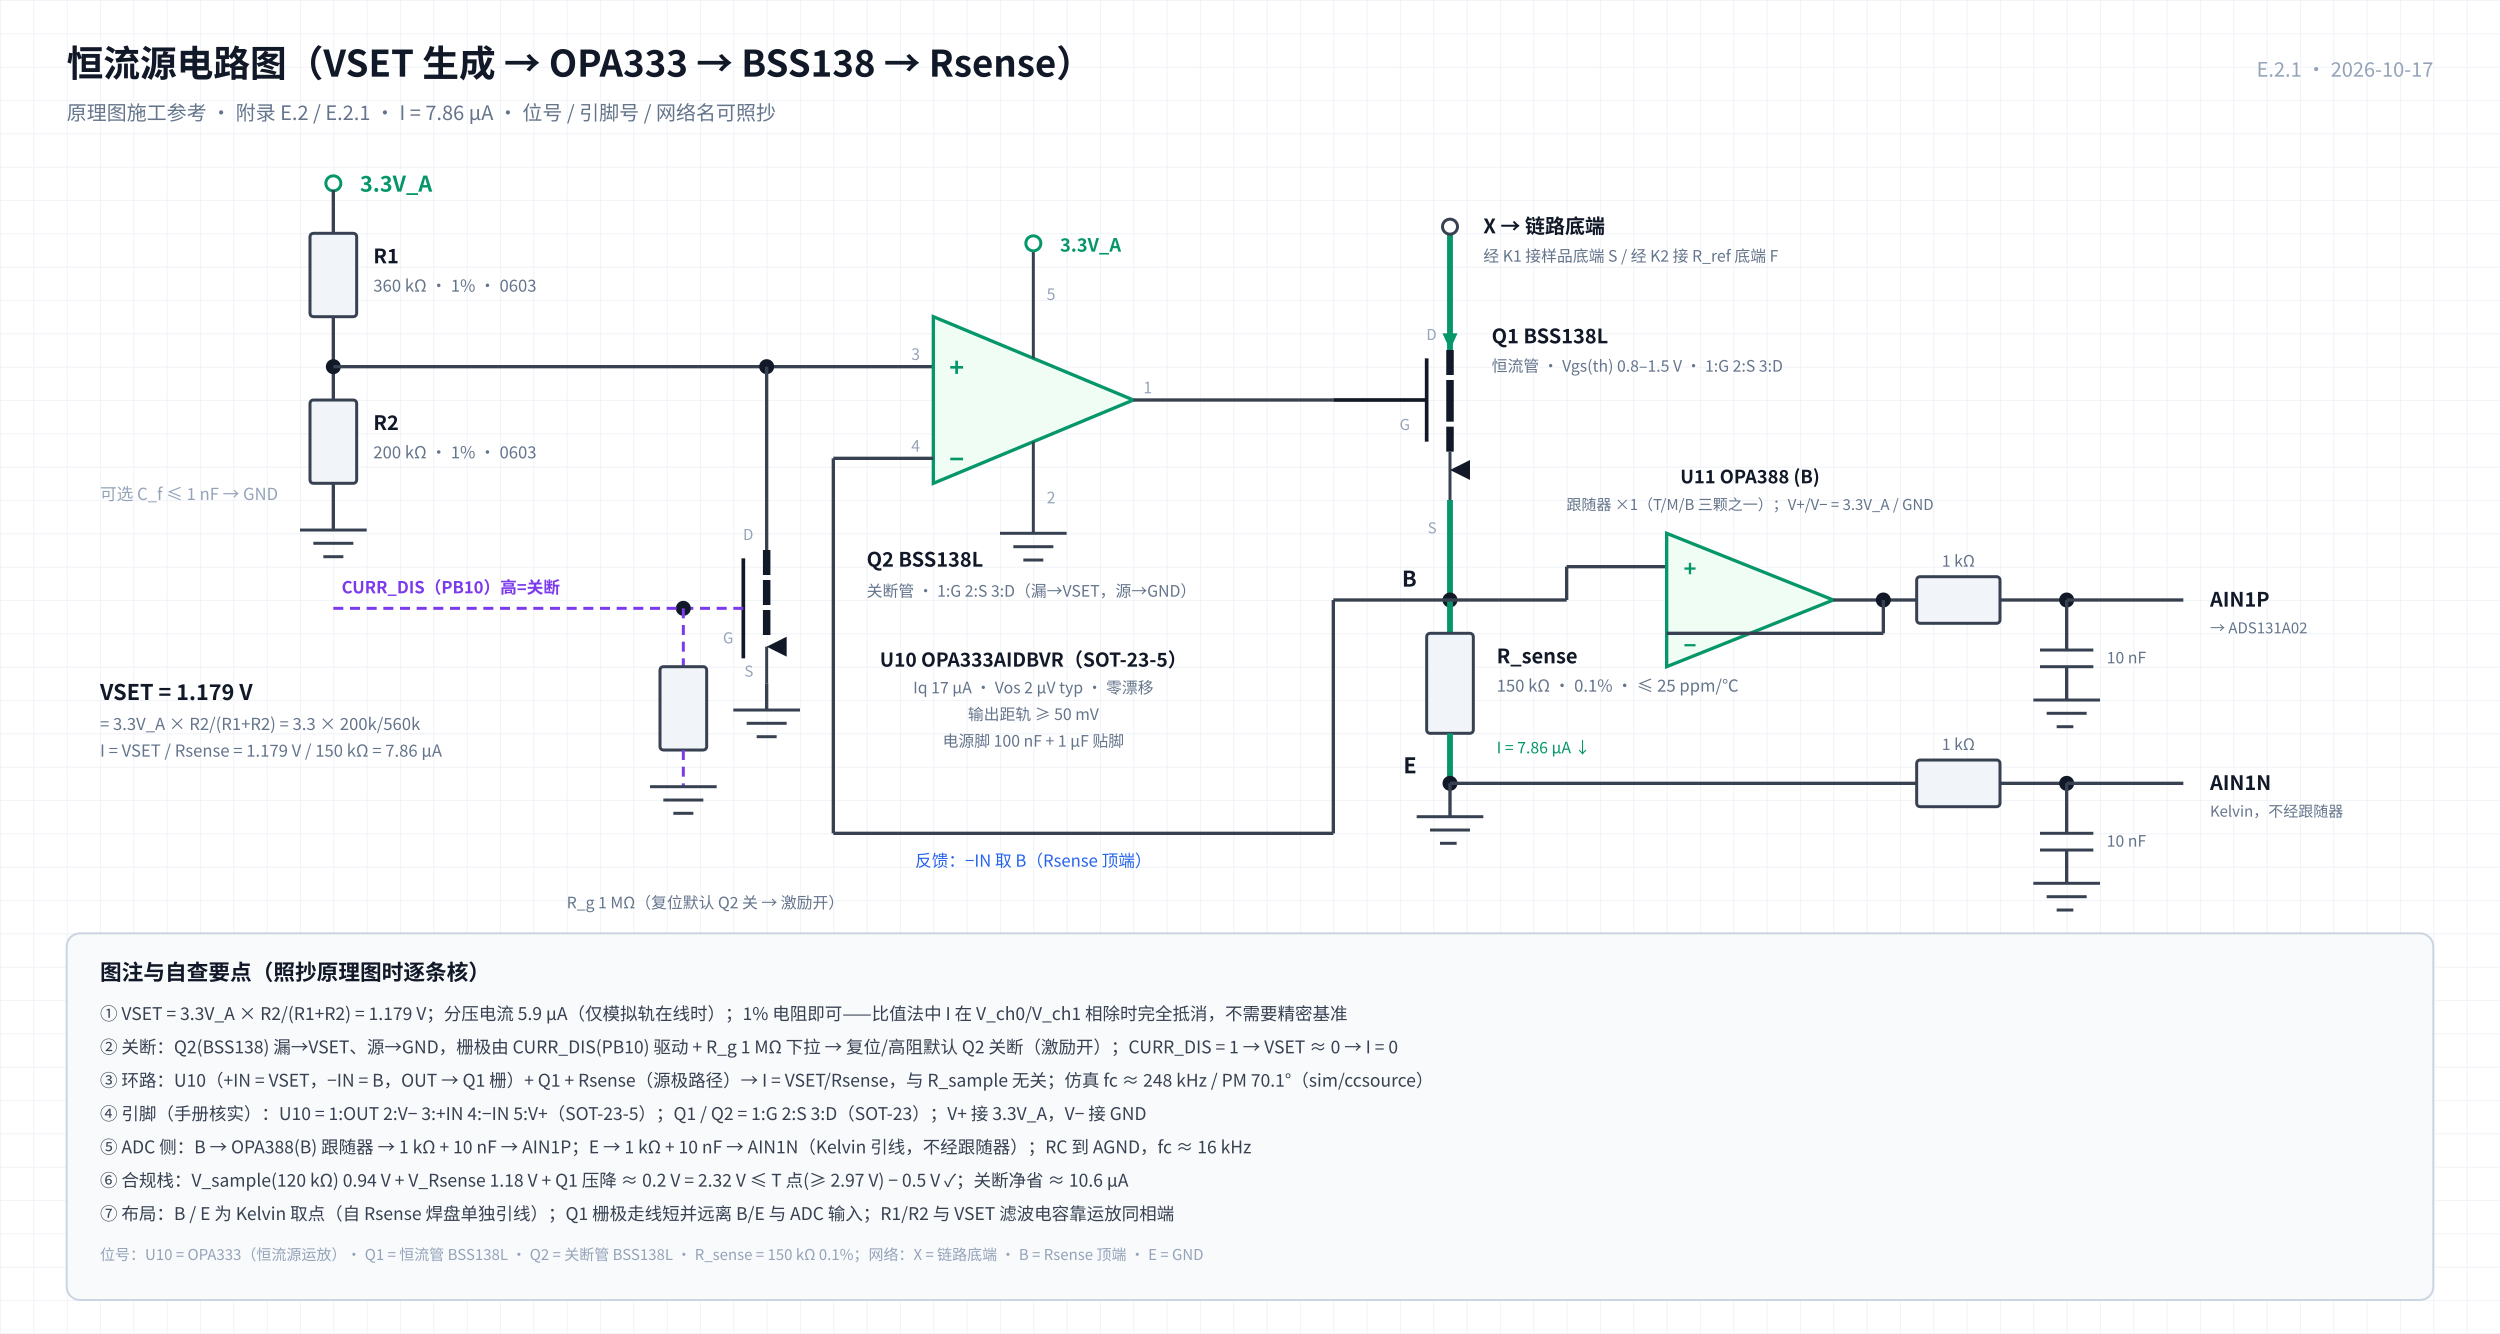
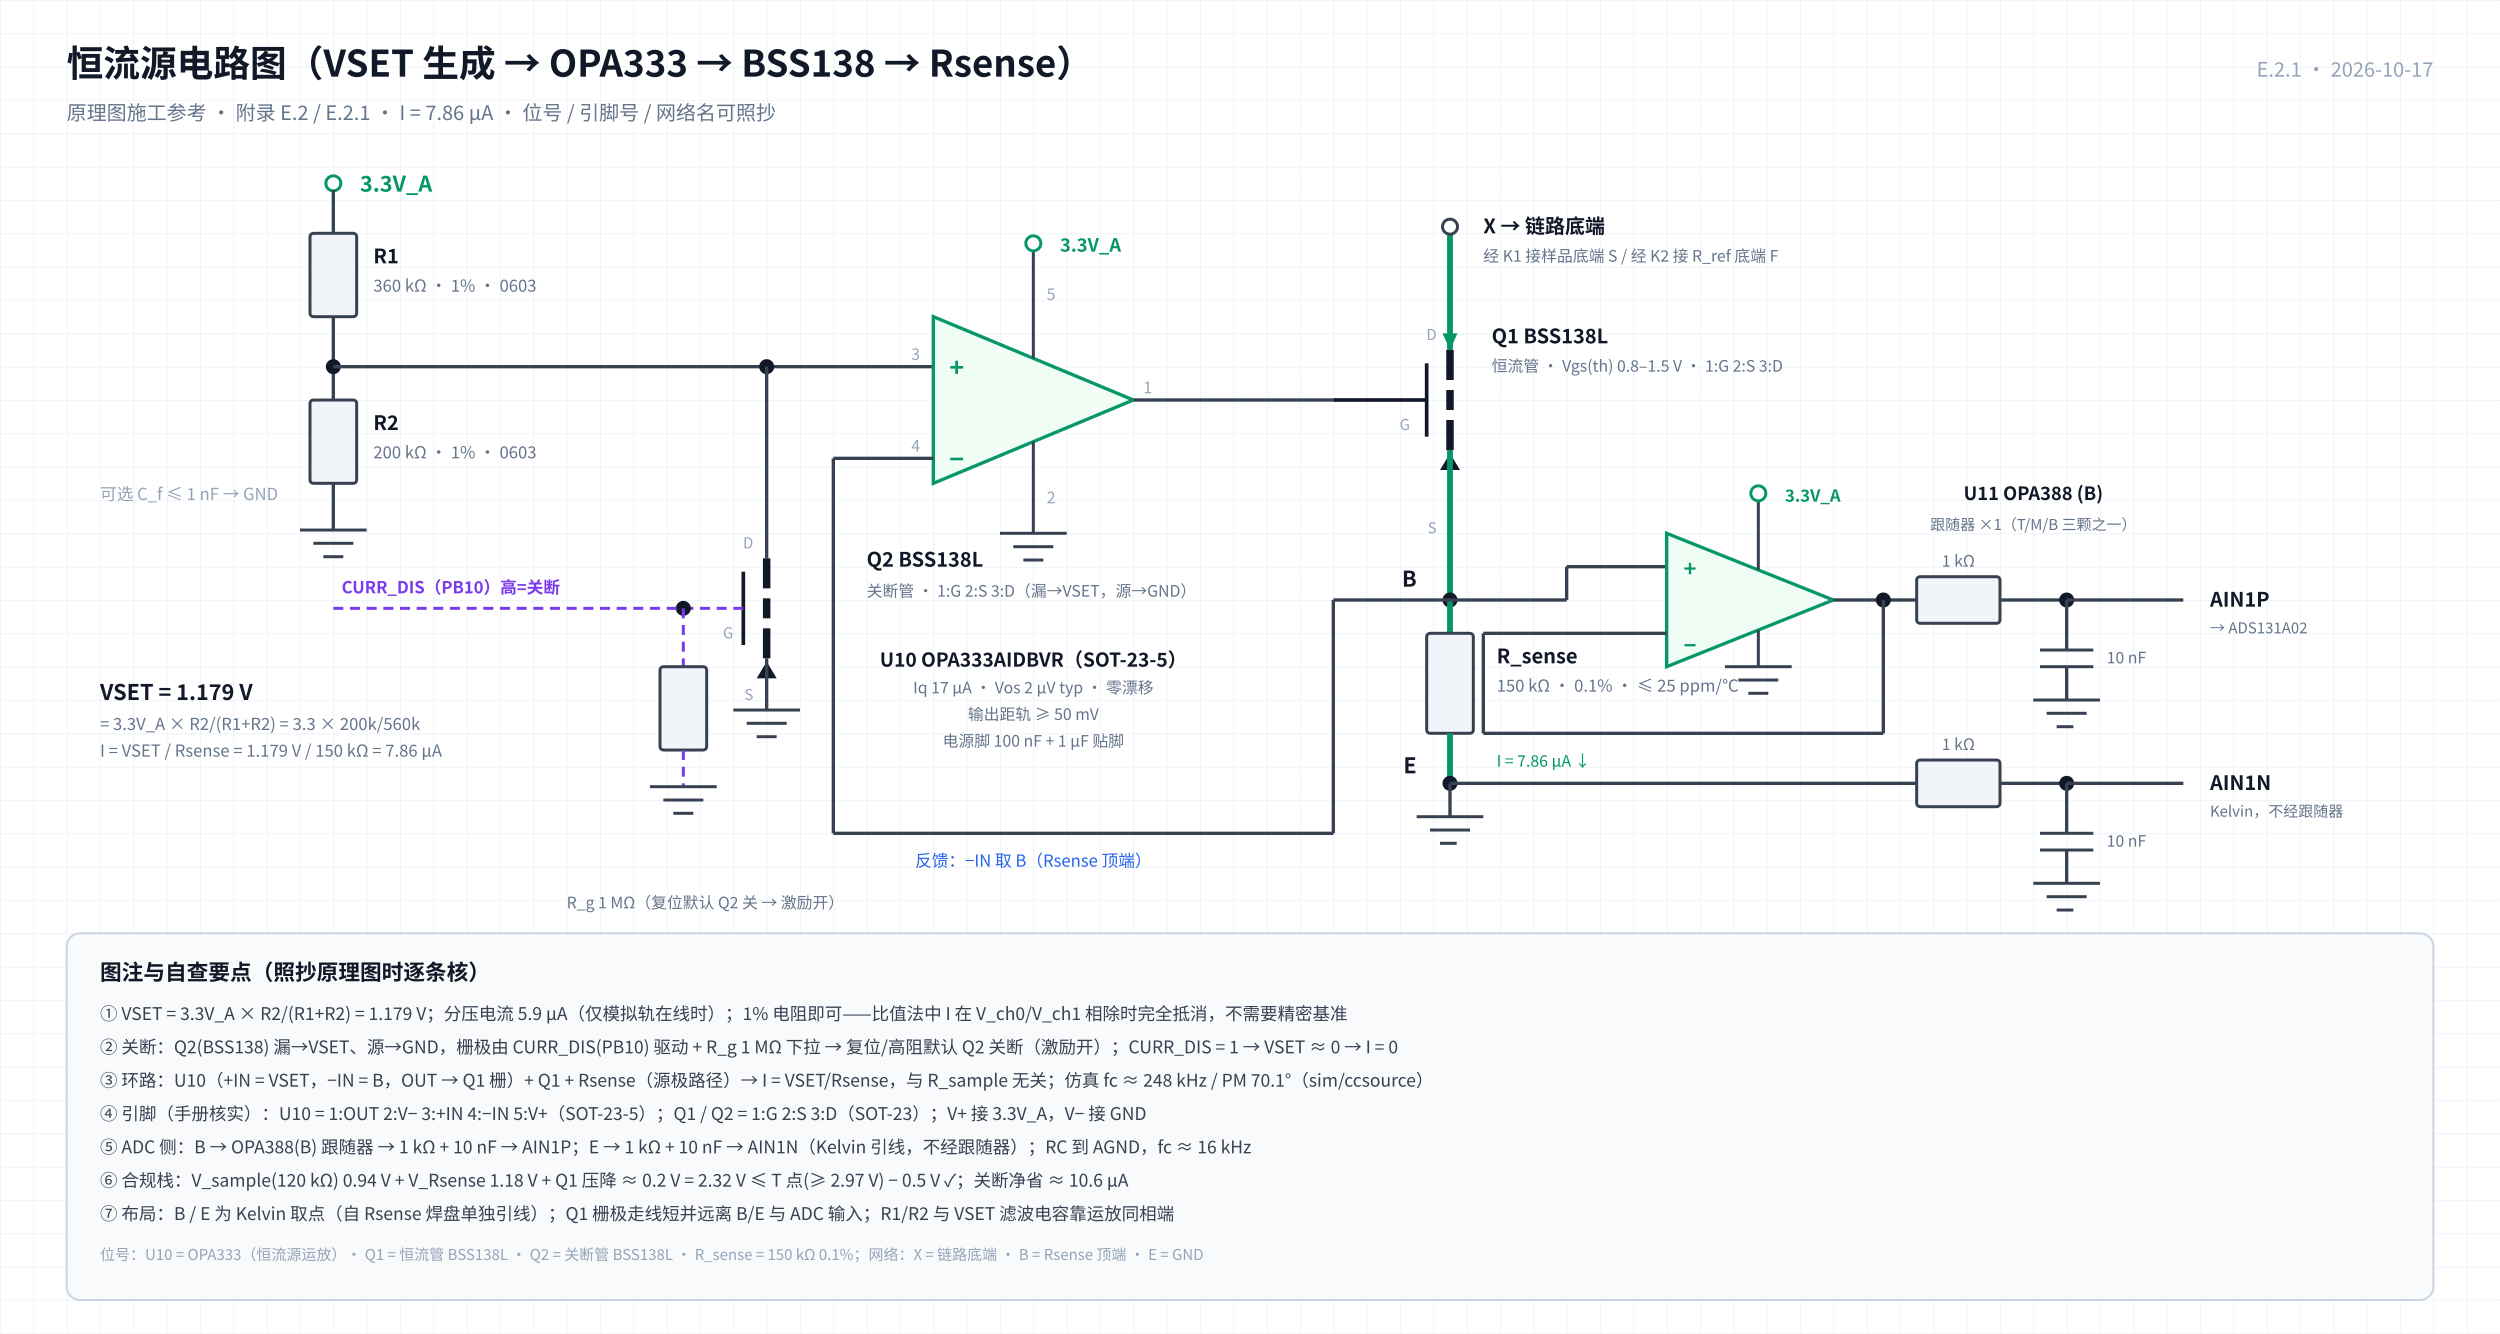
<svg xmlns="http://www.w3.org/2000/svg" width="1500" height="800" viewBox="0 0 1500 800" font-family="'Noto Sans CJK SC','Noto Sans SC','Source Han Sans SC','PingFang SC','Microsoft YaHei',sans-serif">
  <style>
  .w   { stroke:#374151; stroke-width:2;   fill:none }
  .sym { stroke:#374151; stroke-width:1.8; fill:none; stroke-linejoin:round }
  .mos { stroke:#111827; stroke-width:4.5; fill:none; stroke-linecap:butt }
  .gate{ stroke:#111827; stroke-width:2.2; fill:none }
  .p   { stroke:#7c3aed; stroke-width:1.8; fill:none; stroke-dasharray:6,4 }
  .gw  { stroke:#059669; stroke-width:3.5; fill:none }
</style>
  <defs>
    <pattern id="grid" width="20" height="20" patternUnits="userSpaceOnUse">
      <path d="M20,0 L0,0 0,20" fill="none" stroke="#eef2f7" stroke-width="1" />
    </pattern>
    <marker id="arrG" markerUnits="userSpaceOnUse" markerWidth="12" markerHeight="11" refX="10" refY="4.5" orient="auto">
      <path d="M0,0 L10,4.5 L0,9 z" fill="#059669" />
    </marker>
  </defs>
  <rect x="0" y="0" width="1500" height="800" fill="#ffffff" />
  <rect x="0" y="0" width="1500" height="800" fill="url(#grid)" />
  <text x="40" y="46" font-size="22" font-weight="bold" fill="#111827">恒流源电路图（VSET 生成 → OPA333 → BSS138 → Rsense）</text>
  <text x="40" y="72" font-size="12" fill="#64748b">原理图施工参考 · 附录 E.2 / E.2.1 · I = 7.86 µA · 位号 / 引脚号 / 网络名可照抄</text>
  <text x="1460" y="46" font-size="12" fill="#94a3b8" text-anchor="end">E.2.1 · 2026-10-17</text>
  <circle cx="200" cy="110" r="4.5" fill="#ffffff" stroke="#059669" stroke-width="1.8" />
  <text x="216" y="115" font-size="13" font-weight="bold" fill="#059669">3.3V_A</text>
  <line x1="200" y1="114" x2="200" y2="140" class="w" />
  <rect x="186" y="140" width="28" height="50" rx="2" fill="#f1f5f9" stroke="#374151" stroke-width="1.8" />
  <text x="224" y="158" font-size="12" font-weight="bold" fill="#111827">R1</text>
  <text x="224" y="175" font-size="10" fill="#64748b">360 kΩ · 1%  ·  0603</text>
  <line x1="200" y1="190" x2="200" y2="240" class="w" />
  <circle cx="200" cy="220" r="4.5" fill="#111827" />
  <rect x="186" y="240" width="28" height="50" rx="2" fill="#f1f5f9" stroke="#374151" stroke-width="1.8" />
  <text x="224" y="258" font-size="12" font-weight="bold" fill="#111827">R2</text>
  <text x="224" y="275" font-size="10" fill="#64748b">200 kΩ · 1%  ·  0603</text>
  <line x1="200" y1="290" x2="200" y2="318" class="w" />
  <line x1="180" y1="318" x2="220" y2="318" class="sym" />
  <line x1="188" y1="326" x2="212" y2="326" class="sym" />
  <line x1="194" y1="334" x2="206" y2="334" class="sym" />
  <text x="60" y="300" font-size="10" fill="#94a3b8">可选 C_f ≤ 1 nF → GND</text>
  <text x="60" y="420" font-size="13" font-weight="bold" fill="#111827">VSET = 1.179 V</text>
  <text x="60" y="438" font-size="10" fill="#64748b">= 3.3V_A × R2/(R1+R2) = 3.3 × 200k/560k</text>
  <text x="60" y="454" font-size="10" fill="#64748b">I = VSET / Rsense = 1.179 V / 150 kΩ = 7.86 µA</text>
  <line x1="200" y1="220" x2="560" y2="220" class="w" />
  <circle cx="460" cy="220" r="4.5" fill="#111827" />
-   <line x1="460" y1="220" x2="460" y2="330" class="w" />
-   <line x1="460" y1="330" x2="460" y2="345" class="mos" />
-   <line x1="460" y1="348" x2="460" y2="363" class="mos" />
-   <line x1="460" y1="366" x2="460" y2="381" class="mos" />
-   <line x1="446" y1="335" x2="446" y2="395" class="gate" />
-   <line x1="460" y1="388" x2="460" y2="410" class="sym" />
-   <polygon points="460,388 472,382 472,394" fill="#111827" stroke="none" />
-   <text x="452" y="324" font-size="9" fill="#94a3b8" text-anchor="end">D</text>
-   <text x="452" y="406" font-size="9" fill="#94a3b8" text-anchor="end">S</text>
-   <text x="440" y="386" font-size="9" fill="#94a3b8" text-anchor="end">G</text>
+   <line x1="460" y1="220" x2="460" y2="335" class="w" />
+   <line x1="460" y1="335" x2="460" y2="353" class="mos" />
+   <line x1="460" y1="359" x2="460" y2="371" class="mos" />
+   <line x1="460" y1="377" x2="460" y2="395" class="mos" />
+   <line x1="446" y1="343" x2="446" y2="387" class="gate" />
+   <polygon points="460,397 454,407 466,407" fill="#111827" stroke="none" />
+   <text x="452" y="329" font-size="9" fill="#94a3b8" text-anchor="end">D</text>
+   <text x="452" y="420" font-size="9" fill="#94a3b8" text-anchor="end">S</text>
+   <text x="440" y="383" font-size="9" fill="#94a3b8" text-anchor="end">G</text>
  <line x1="410" y1="365" x2="446" y2="365" class="p" />
-   <line x1="460" y1="410" x2="460" y2="426" class="w" />
+   <line x1="460" y1="395" x2="460" y2="426" class="w" />
  <line x1="440" y1="426" x2="480" y2="426" class="sym" />
  <line x1="448" y1="434" x2="472" y2="434" class="sym" />
  <line x1="454" y1="442" x2="466" y2="442" class="sym" />
  <circle cx="410" cy="365" r="4.5" fill="#111827" />
  <line x1="200" y1="365" x2="410" y2="365" class="p" />
  <line x1="410" y1="365" x2="410" y2="400" class="p" />
  <rect x="396" y="400" width="28" height="50" rx="2" fill="#f1f5f9" stroke="#374151" stroke-width="1.8" />
  <line x1="410" y1="450" x2="410" y2="472" class="p" />
  <line x1="390" y1="472" x2="430" y2="472" class="sym" />
  <line x1="398" y1="480" x2="422" y2="480" class="sym" />
  <line x1="404" y1="488" x2="416" y2="488" class="sym" />
  <text x="336" y="356" font-size="10" font-weight="bold" fill="#7c3aed" text-anchor="end">CURR_DIS（PB10）高=关断</text>
  <text x="340" y="545" font-size="9.5" fill="#64748b">R_g 1 MΩ（复位默认 Q2 关 → 激励开）</text>
  <text x="520" y="340" font-size="12" font-weight="bold" fill="#111827">Q2 BSS138L</text>
  <text x="520" y="358" font-size="9.5" fill="#64748b">关断管 · 1:G 2:S 3:D（漏→VSET，源→GND）</text>
  <polygon points="560,190 560,290 680,240" fill="#f0fdf4" stroke="#059669" stroke-width="2" />
  <text x="574" y="226" font-size="15" font-weight="bold" fill="#059669" text-anchor="middle">+</text>
  <text x="574" y="281" font-size="15" font-weight="bold" fill="#059669" text-anchor="middle">−</text>
  <text x="552" y="216" font-size="9.5" fill="#94a3b8" text-anchor="end">3</text>
  <text x="552" y="271" font-size="9.5" fill="#94a3b8" text-anchor="end">4</text>
  <text x="686" y="236" font-size="9.5" fill="#94a3b8">1</text>
  <text x="628" y="180" font-size="9.5" fill="#94a3b8">5</text>
  <text x="628" y="302" font-size="9.5" fill="#94a3b8">2</text>
  <line x1="620" y1="215" x2="620" y2="150" class="sym" />
  <circle cx="620" cy="146" r="4.5" fill="#ffffff" stroke="#059669" stroke-width="1.8" />
  <text x="636" y="151" font-size="11" font-weight="bold" fill="#059669">3.3V_A</text>
  <line x1="620" y1="265" x2="620" y2="320" class="sym" />
  <line x1="600" y1="320" x2="640" y2="320" class="sym" />
  <line x1="608" y1="328" x2="632" y2="328" class="sym" />
  <line x1="614" y1="336" x2="626" y2="336" class="sym" />
  <text x="620" y="400" font-size="11.5" font-weight="bold" fill="#111827" text-anchor="middle">U10 OPA333AIDBVR（SOT-23-5）</text>
  <text x="620" y="416" font-size="9.5" fill="#64748b" text-anchor="middle">Iq 17 µA · Vos 2 µV typ · 零漂移</text>
  <text x="620" y="432" font-size="9.5" fill="#64748b" text-anchor="middle">输出距轨 ≥ 50 mV</text>
  <text x="620" y="448" font-size="9.5" fill="#64748b" text-anchor="middle">电源脚 100 nF + 1 µF 贴脚</text>
  <line x1="680" y1="240" x2="800" y2="240" class="w" />
  <line x1="800" y1="240" x2="856" y2="240" class="gate" />
-   <line x1="856" y1="215" x2="856" y2="265" class="gate" />
-   <line x1="870" y1="210" x2="870" y2="225" class="mos" />
-   <line x1="870" y1="228" x2="870" y2="253" class="mos" />
-   <line x1="870" y1="256" x2="870" y2="271" class="mos" />
-   <line x1="870" y1="271" x2="870" y2="300" class="sym" />
-   <polygon points="870,282 882,276 882,288" fill="#111827" stroke="none" />
+   <line x1="856" y1="218" x2="856" y2="262" class="gate" />
+   <line x1="870" y1="210" x2="870" y2="228" class="mos" />
+   <line x1="870" y1="234" x2="870" y2="246" class="mos" />
+   <line x1="870" y1="252" x2="870" y2="270" class="mos" />
+   <polygon points="870,272 864,282 876,282" fill="#111827" stroke="none" />
  <text x="862" y="204" font-size="9" fill="#94a3b8" text-anchor="end">D</text>
  <text x="862" y="320" font-size="9" fill="#94a3b8" text-anchor="end">S</text>
  <text x="846" y="258" font-size="9" fill="#94a3b8" text-anchor="end">G</text>
  <line x1="870" y1="180" x2="870" y2="210" class="gw" marker-end="url(#arrG)" />
  <line x1="870" y1="140" x2="870" y2="180" class="gw" />
  <circle cx="870" cy="136" r="4.5" fill="#ffffff" stroke="#374151" stroke-width="1.8" />
  <text x="890" y="140" font-size="12" font-weight="bold" fill="#111827">X → 链路底端</text>
  <text x="890" y="157" font-size="9.5" fill="#64748b">经 K1 接样品底端 S / 经 K2 接 R_ref 底端 F</text>
  <text x="895" y="206" font-size="12" font-weight="bold" fill="#111827">Q1 BSS138L</text>
  <text x="895" y="223" font-size="9.5" fill="#64748b">恒流管 · Vgs(th) 0.8–1.5 V · 1:G 2:S 3:D</text>
-   <line x1="870" y1="300" x2="870" y2="360" class="gw" />
+   <line x1="870" y1="270" x2="870" y2="360" class="gw" />
  <circle cx="870" cy="360" r="4.5" fill="#111827" />
  <text x="850" y="352" font-size="13" font-weight="bold" fill="#111827" text-anchor="end">B</text>
  <line x1="870" y1="360" x2="870" y2="380" class="gw" />
  <rect x="856" y="380" width="28" height="60" rx="2" fill="#f1f5f9" stroke="#374151" stroke-width="1.8" />
  <text x="898" y="398" font-size="12" font-weight="bold" fill="#111827">R_sense</text>
  <text x="898" y="415" font-size="10" fill="#64748b">150 kΩ · 0.1%  ·  ≤ 25 ppm/℃</text>
  <line x1="870" y1="440" x2="870" y2="470" class="gw" />
  <circle cx="870" cy="470" r="4.5" fill="#111827" />
  <text x="850" y="464" font-size="13" font-weight="bold" fill="#111827" text-anchor="end">E</text>
  <line x1="870" y1="470" x2="870" y2="490" class="w" />
  <line x1="850" y1="490" x2="890" y2="490" class="sym" />
  <line x1="858" y1="498" x2="882" y2="498" class="sym" />
  <line x1="864" y1="506" x2="874" y2="506" class="sym" />
-   <text x="898" y="452" font-size="9.5" fill="#059669">I = 7.86 µA ↓</text>
+   <text x="898" y="460" font-size="9.5" fill="#059669">I = 7.86 µA ↓</text>
  <line x1="870" y1="360" x2="800" y2="360" class="w" />
  <line x1="800" y1="360" x2="800" y2="500" class="w" />
  <line x1="800" y1="500" x2="500" y2="500" class="w" />
  <line x1="500" y1="500" x2="500" y2="275" class="w" />
  <line x1="500" y1="275" x2="560" y2="275" class="w" />
  <text x="620" y="520" font-size="10" fill="#2563eb" text-anchor="middle">反馈：−IN 取 B（Rsense 顶端）</text>
  <line x1="870" y1="360" x2="940" y2="360" class="w" />
  <line x1="940" y1="360" x2="940" y2="340" class="w" />
  <line x1="940" y1="340" x2="1000" y2="340" class="w" />
  <polygon points="1000,320 1000,400 1100,360" fill="#f0fdf4" stroke="#059669" stroke-width="2" />
  <text x="1014" y="346" font-size="13" font-weight="bold" fill="#059669" text-anchor="middle">+</text>
  <text x="1014" y="392" font-size="13" font-weight="bold" fill="#059669" text-anchor="middle">−</text>
  <line x1="1100" y1="360" x2="1150" y2="360" class="w" />
+   <line x1="1055" y1="342" x2="1055" y2="300" class="sym" />
+   <circle cx="1055" cy="296" r="4.5" fill="#ffffff" stroke="#059669" stroke-width="1.8" />
+   <text x="1071" y="301" font-size="10" font-weight="bold" fill="#059669">3.3V_A</text>
+   <line x1="1055" y1="378" x2="1055" y2="400" class="sym" />
+   <line x1="1035" y1="400" x2="1075" y2="400" class="sym" />
+   <line x1="1043" y1="408" x2="1067" y2="408" class="sym" />
+   <line x1="1049" y1="416" x2="1061" y2="416" class="sym" />
  <circle cx="1130" cy="360" r="4.5" fill="#111827" />
-   <line x1="1130" y1="360" x2="1130" y2="380" class="w" />
-   <line x1="1130" y1="380" x2="1000" y2="380" class="w" />
-   <text x="1050" y="290" font-size="11" font-weight="bold" fill="#111827" text-anchor="middle">U11 OPA388 (B)</text>
-   <text x="1050" y="306" font-size="9" fill="#64748b" text-anchor="middle">跟随器 ×1（T/M/B 三颗之一）；V+/V− = 3.3V_A / GND</text>
+   <line x1="1130" y1="360" x2="1130" y2="440" class="w" />
+   <line x1="1130" y1="440" x2="890" y2="440" class="w" />
+   <line x1="890" y1="440" x2="890" y2="380" class="w" />
+   <line x1="890" y1="380" x2="1000" y2="380" class="w" />
+   <text x="1220" y="300" font-size="11" font-weight="bold" fill="#111827" text-anchor="middle">U11 OPA388 (B)</text>
+   <text x="1220" y="318" font-size="9" fill="#64748b" text-anchor="middle">跟随器 ×1（T/M/B 三颗之一）</text>
  <rect x="1150" y="346" width="50" height="28" rx="2" fill="#f1f5f9" stroke="#374151" stroke-width="1.8" />
  <text x="1175" y="340" font-size="9.5" fill="#64748b" text-anchor="middle">1 kΩ</text>
  <line x1="1200" y1="360" x2="1240" y2="360" class="w" />
  <circle cx="1240" cy="360" r="4.5" fill="#111827" />
  <line x1="1240" y1="360" x2="1240" y2="390" class="w" />
  <line x1="1224" y1="390" x2="1256" y2="390" class="sym" />
  <line x1="1224" y1="400" x2="1256" y2="400" class="sym" />
  <line x1="1240" y1="400" x2="1240" y2="420" class="w" />
  <line x1="1220" y1="420" x2="1260" y2="420" class="sym" />
  <line x1="1228" y1="428" x2="1252" y2="428" class="sym" />
  <line x1="1234" y1="436" x2="1244" y2="436" class="sym" />
  <text x="1264" y="398" font-size="9.5" fill="#64748b">10 nF</text>
  <line x1="1240" y1="360" x2="1310" y2="360" class="w" />
  <text x="1326" y="364" font-size="12" font-weight="bold" fill="#111827">AIN1P</text>
  <text x="1326" y="380" font-size="9" fill="#64748b">→ ADS131A02</text>
  <line x1="870" y1="470" x2="1150" y2="470" class="w" />
  <rect x="1150" y="456" width="50" height="28" rx="2" fill="#f1f5f9" stroke="#374151" stroke-width="1.8" />
  <text x="1175" y="450" font-size="9.5" fill="#64748b" text-anchor="middle">1 kΩ</text>
  <line x1="1200" y1="470" x2="1240" y2="470" class="w" />
  <circle cx="1240" cy="470" r="4.5" fill="#111827" />
  <line x1="1240" y1="470" x2="1240" y2="500" class="w" />
  <line x1="1224" y1="500" x2="1256" y2="500" class="sym" />
  <line x1="1224" y1="510" x2="1256" y2="510" class="sym" />
  <line x1="1240" y1="510" x2="1240" y2="530" class="w" />
  <line x1="1220" y1="530" x2="1260" y2="530" class="sym" />
  <line x1="1228" y1="538" x2="1252" y2="538" class="sym" />
  <line x1="1234" y1="546" x2="1244" y2="546" class="sym" />
  <text x="1264" y="508" font-size="9.5" fill="#64748b">10 nF</text>
  <line x1="1240" y1="470" x2="1310" y2="470" class="w" />
  <text x="1326" y="474" font-size="12" font-weight="bold" fill="#111827">AIN1N</text>
  <text x="1326" y="490" font-size="9" fill="#64748b">Kelvin，不经跟随器</text>
  <rect x="40" y="560" width="1420" height="220" rx="8" fill="#f8fafc" stroke="#cbd5e1" stroke-width="1.2" />
  <text x="60" y="588" font-size="13" font-weight="bold" fill="#111827">图注与自查要点（照抄原理图时逐条核）</text>
  <text x="60" y="612" font-size="10.5" fill="#374151">① VSET = 3.3V_A × R2/(R1+R2) = 1.179 V；分压电流 5.9 µA（仅模拟轨在线时）；1% 电阻即可——比值法中 I 在 V_ch0/V_ch1 相除时完全抵消，不需要精密基准</text>
  <text x="60" y="632" font-size="10.5" fill="#374151">② 关断：Q2(BSS138) 漏→VSET、源→GND，栅极由 CURR_DIS(PB10) 驱动 + R_g 1 MΩ 下拉 → 复位/高阻默认 Q2 关断（激励开）；CURR_DIS = 1 → VSET ≈ 0 → I = 0</text>
  <text x="60" y="652" font-size="10.5" fill="#374151">③ 环路：U10（+IN = VSET，−IN = B，OUT → Q1 栅）+ Q1 + Rsense（源极路径）→ I = VSET/Rsense，与 R_sample 无关；仿真 fc ≈ 248 kHz / PM 70.1°（sim/ccsource）</text>
  <text x="60" y="672" font-size="10.5" fill="#374151">④ 引脚（手册核实）：U10 = 1:OUT 2:V− 3:+IN 4:−IN 5:V+（SOT-23-5）；Q1 / Q2 = 1:G 2:S 3:D（SOT-23）；V+ 接 3.3V_A，V− 接 GND</text>
  <text x="60" y="692" font-size="10.5" fill="#374151">⑤ ADC 侧：B → OPA388(B) 跟随器 → 1 kΩ + 10 nF → AIN1P；E → 1 kΩ + 10 nF → AIN1N（Kelvin 引线，不经跟随器）；RC 到 AGND，fc ≈ 16 kHz</text>
  <text x="60" y="712" font-size="10.5" fill="#374151">⑥ 合规栈：V_sample(120 kΩ) 0.94 V + V_Rsense 1.18 V + Q1 压降 ≈ 0.2 V = 2.32 V ≤ T 点(≥ 2.97 V) − 0.5 V ✓；关断净省 ≈ 10.6 µA</text>
  <text x="60" y="732" font-size="10.5" fill="#374151">⑦ 布局：B / E 为 Kelvin 取点（自 Rsense 焊盘单独引线）；Q1 栅极走线短并远离 B/E 与 ADC 输入；R1/R2 与 VSET 滤波电容靠运放同相端</text>
  <text x="60" y="756" font-size="9" fill="#94a3b8">位号：U10 = OPA333（恒流源运放）· Q1 = 恒流管 BSS138L · Q2 = 关断管 BSS138L · R_sense = 150 kΩ 0.1%；网络：X = 链路底端 · B = Rsense 顶端 · E = GND</text>
</svg>
